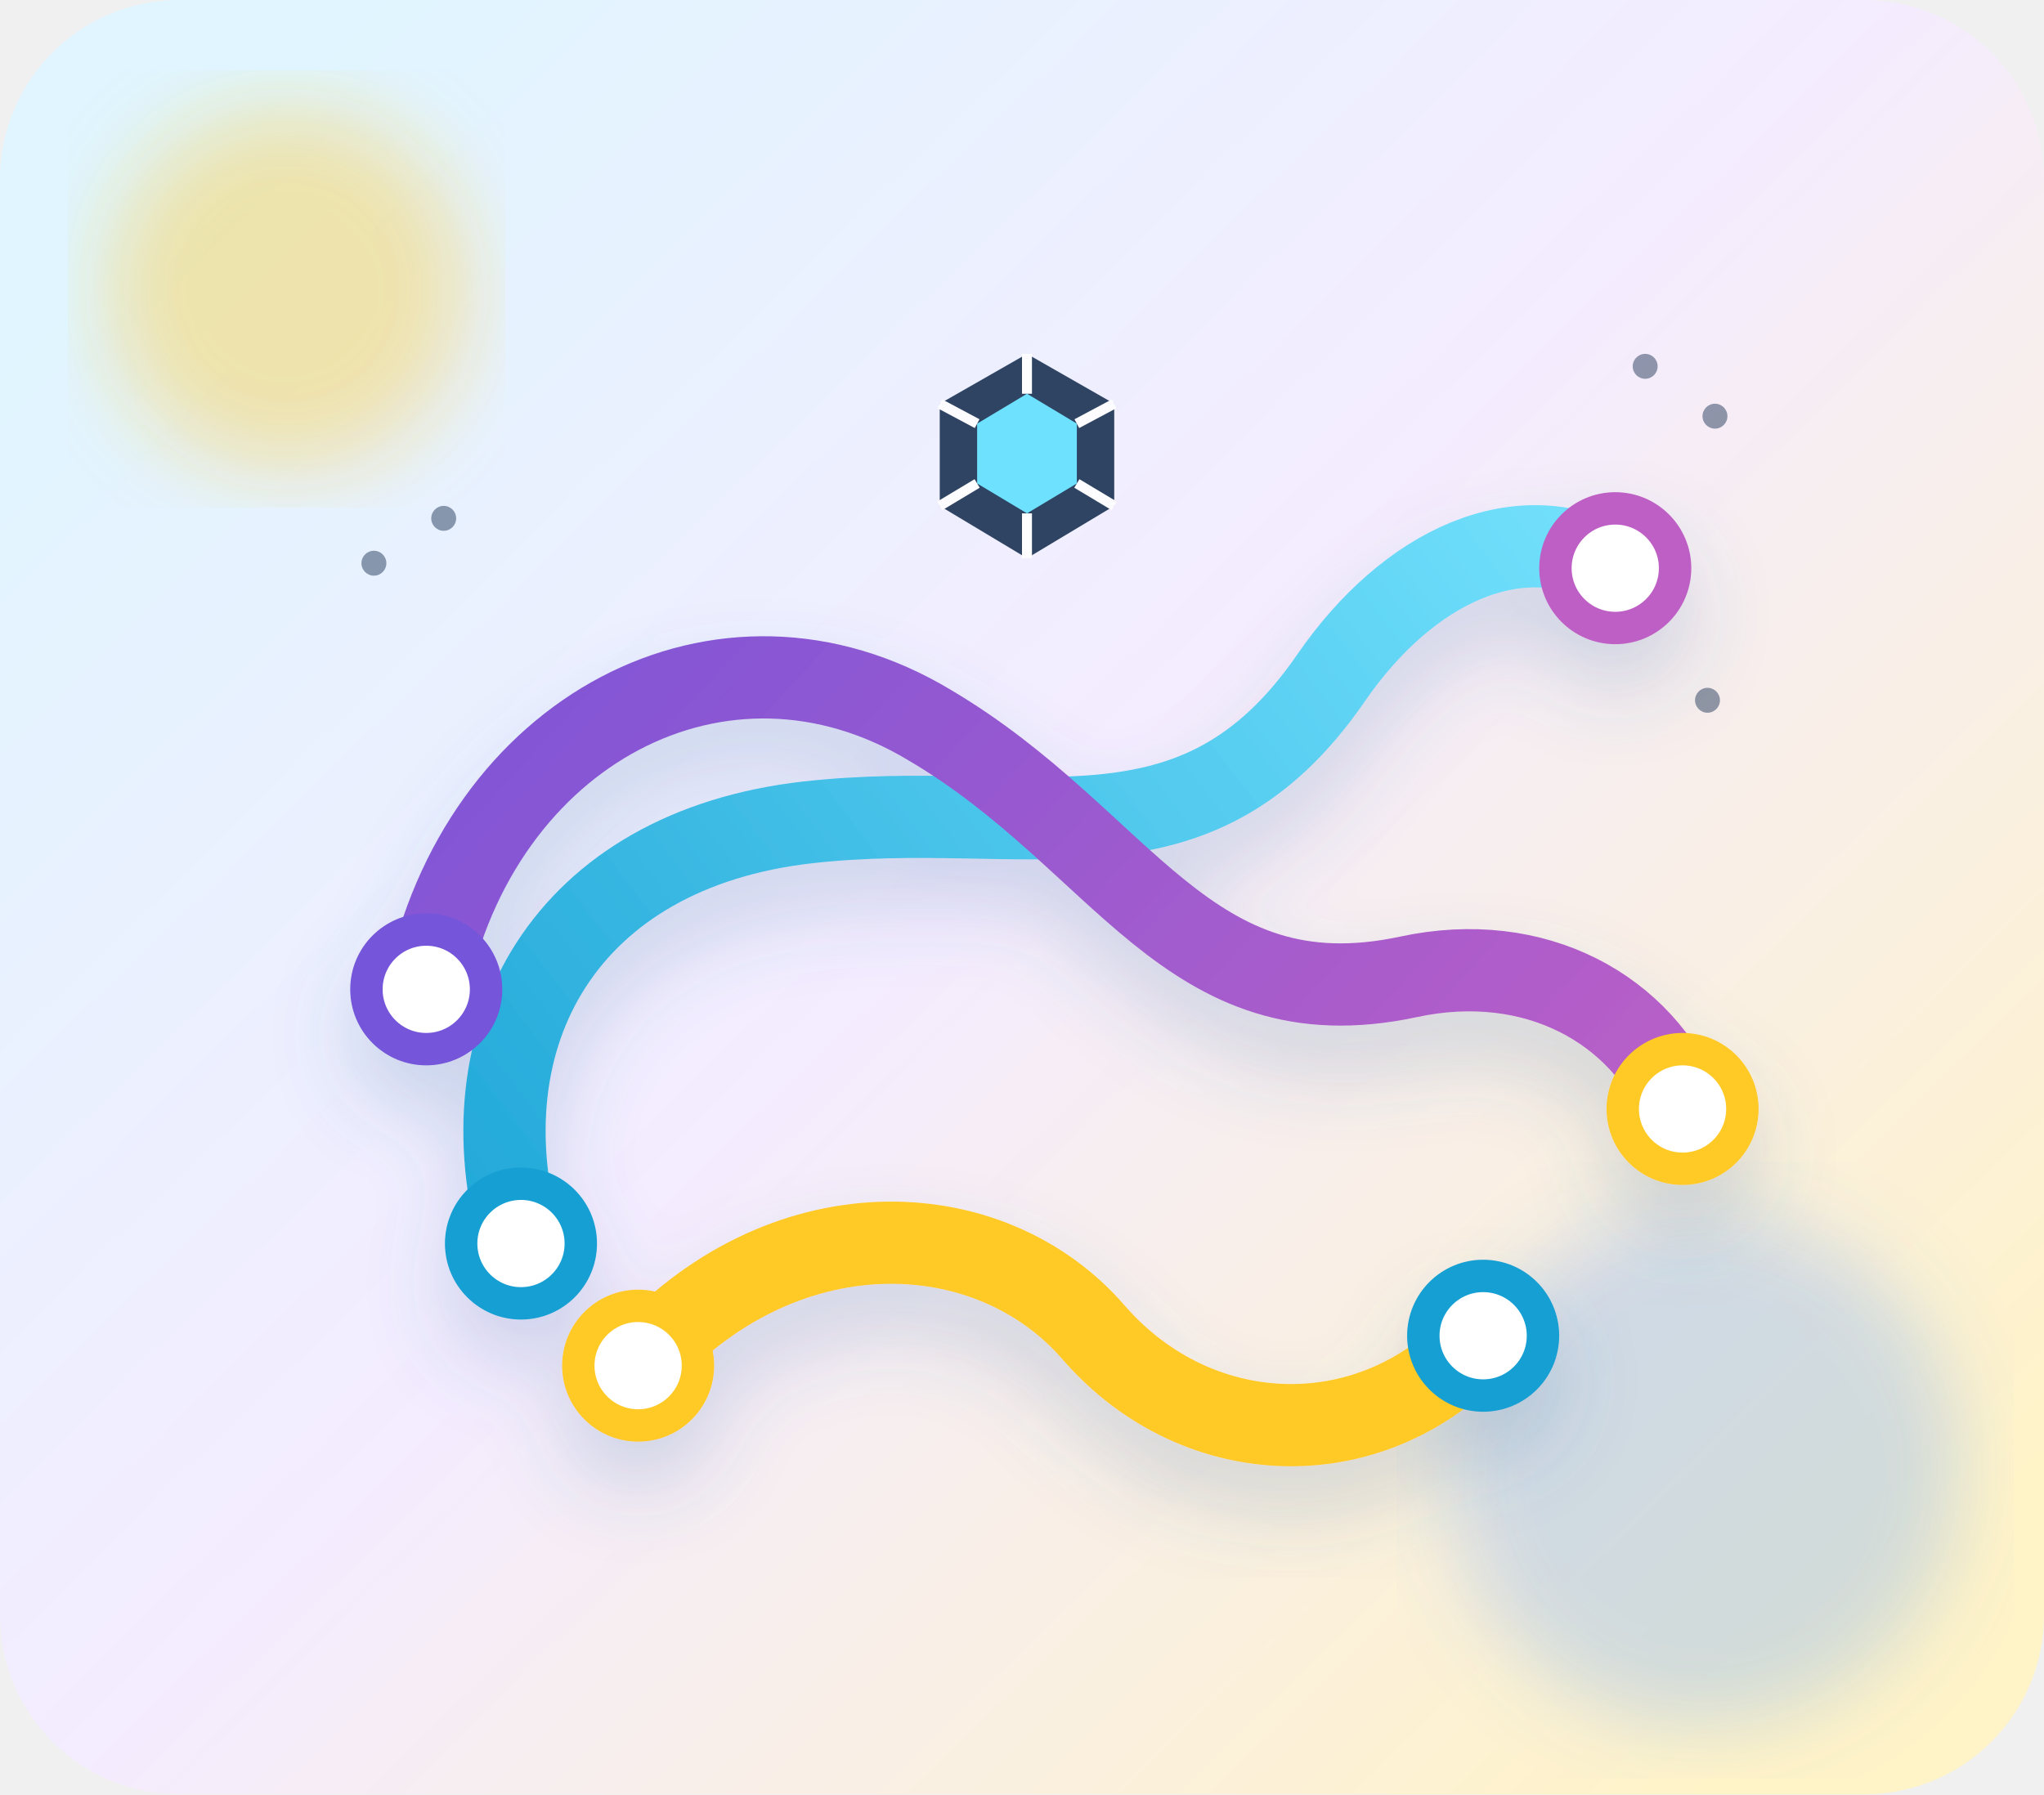
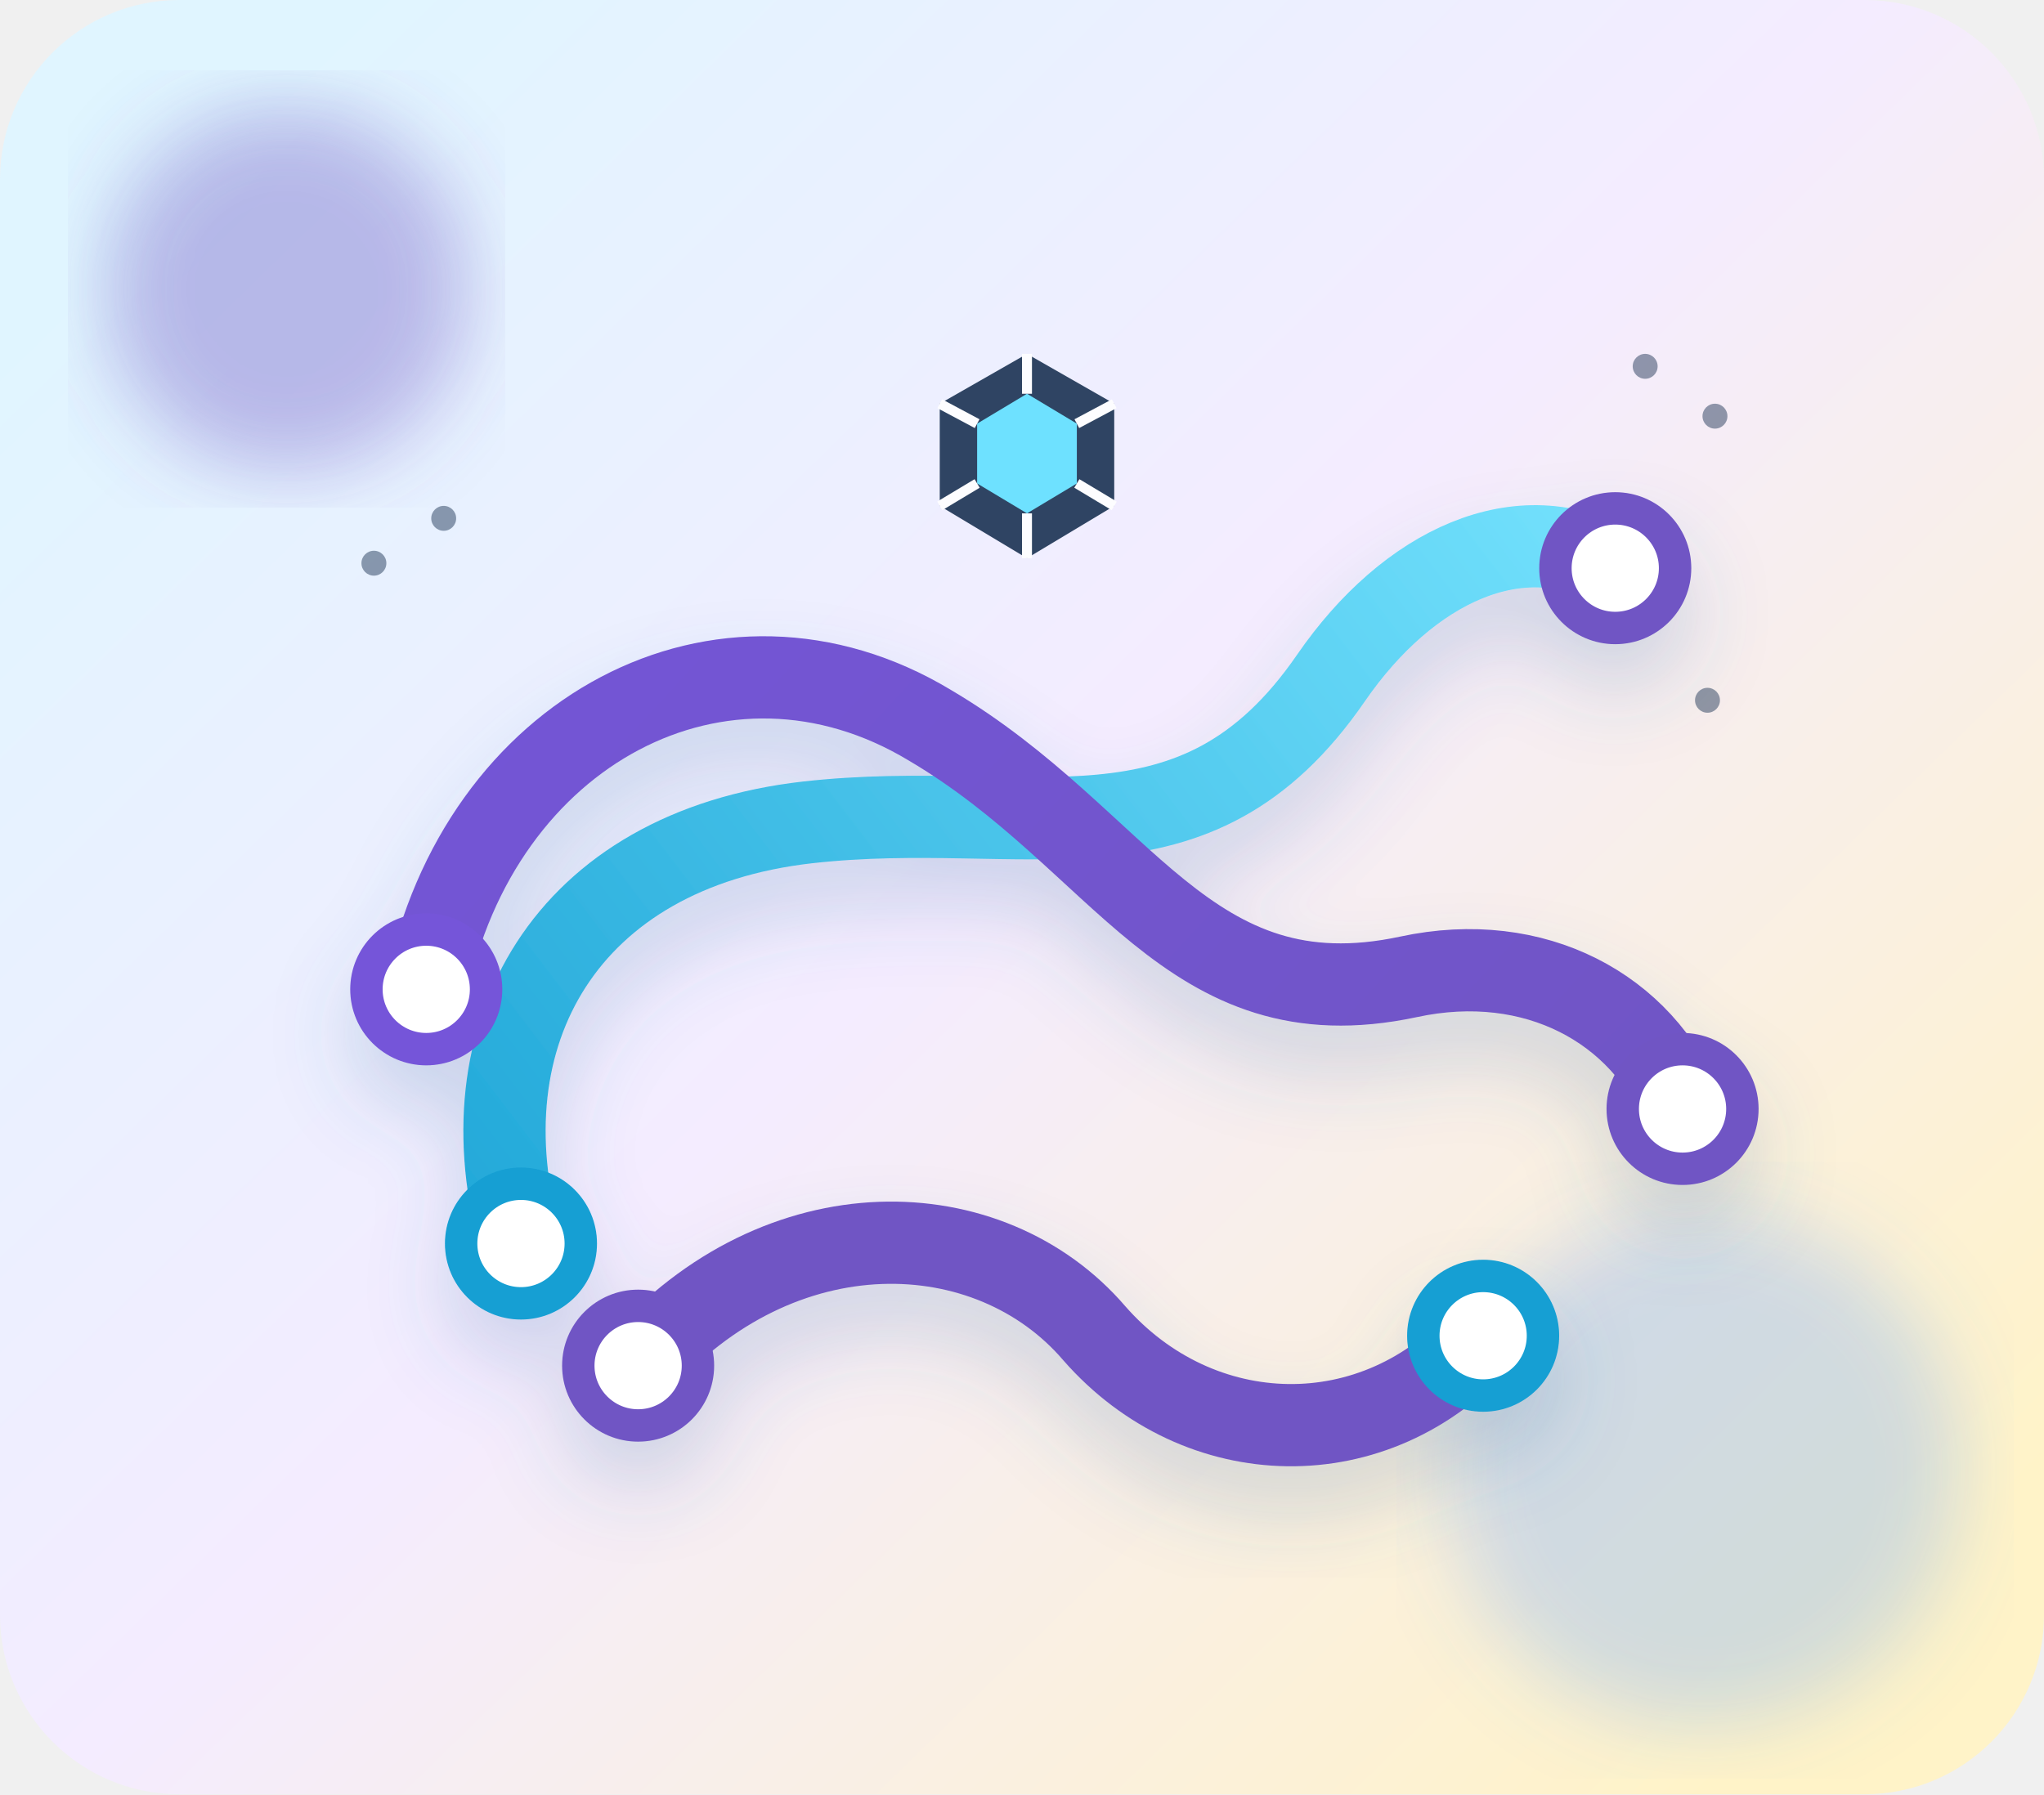
<svg xmlns="http://www.w3.org/2000/svg" width="820" height="720" viewBox="0 0 820 720" fill="none">
  <defs>
    <linearGradient id="bg" x1="90" y1="50" x2="715" y2="690" gradientUnits="userSpaceOnUse">
      <stop stop-color="#E0F5FF" />
      <stop offset=".48" stop-color="#F4ECFF" />
      <stop offset="1" stop-color="#FFF3C8" />
    </linearGradient>
    <linearGradient id="violet" x1="180" y1="140" x2="625" y2="550" gradientUnits="userSpaceOnUse">
      <stop stop-color="#7454D9" />
-       <stop offset="1" stop-color="#BE5FC6" />
+       <stop offset="1" stop-color="#7055C4" />
    </linearGradient>
    <linearGradient id="cyan" x1="120" y1="550" x2="650" y2="145" gradientUnits="userSpaceOnUse">
      <stop stop-color="#159FD3" />
      <stop offset="1" stop-color="#79E5FF" />
    </linearGradient>
    <filter id="blur">
      <feGaussianBlur stdDeviation="16" />
    </filter>
    <filter id="shadow" x="85" y="103" width="670" height="530" filterUnits="userSpaceOnUse">
      <feDropShadow dx="0" dy="18" stdDeviation="16" flood-color="#4776A6" flood-opacity=".22" />
    </filter>
  </defs>
  <rect width="820" height="720" rx="72" fill="url(#bg)" />
-   <circle cx="115" cy="116" r="73" fill="#FFC928" fill-opacity=".38" filter="url(#blur)" />
+   <circle cx="115" cy="116" r="73" fill="#7055C4" fill-opacity=".38" filter="url(#blur)" />
  <circle cx="684" cy="590" r="103" fill="#5D9EFF" fill-opacity=".28" filter="url(#blur)" />
  <g filter="url(#shadow)">
    <path d="M209 499C185 415 227 341 324 330C413 320 479 352 534 272C565 227 610 206 648 228" stroke="url(#cyan)" stroke-width="33" stroke-linecap="round" />
    <path d="M171 397C192 293 290 241 373 291C451 337 476 411 565 392C616 381 659 405 675 445" stroke="url(#violet)" stroke-width="33" stroke-linecap="round" />
-     <path d="M256 548C313 483 397 486 439 535C481 583 552 585 595 536" stroke="#FFC928" stroke-width="33" stroke-linecap="round" />
+     <path d="M256 548C313 483 397 486 439 535C481 583 552 585 595 536" stroke="#7055C4" stroke-width="33" stroke-linecap="round" />
    <circle cx="209" cy="499" r="24" fill="#fff" stroke="#159FD3" stroke-width="13" />
-     <circle cx="648" cy="228" r="24" fill="#fff" stroke="#BE5FC6" stroke-width="13" />
+     <circle cx="648" cy="228" r="24" fill="#fff" stroke="#7055C4" stroke-width="13" />
    <circle cx="171" cy="397" r="24" fill="#fff" stroke="#7454D9" stroke-width="13" />
-     <circle cx="675" cy="445" r="24" fill="#fff" stroke="#FFC928" stroke-width="13" />
-     <circle cx="256" cy="548" r="24" fill="#fff" stroke="#FFC928" stroke-width="13" />
+     <circle cx="675" cy="445" r="24" fill="#fff" stroke="#7055C4" stroke-width="13" />
+     <circle cx="256" cy="548" r="24" fill="#fff" stroke="#7055C4" stroke-width="13" />
    <circle cx="595" cy="536" r="24" fill="#fff" stroke="#159FD3" stroke-width="13" />
  </g>
  <g opacity=".86">
    <path d="M377 162L412 142L447 162V203L412 224L377 203V162Z" fill="#10294A" />
    <path d="M392 170L412 158L432 170V194L412 206L392 194V170Z" fill="#59DFFF" />
    <path d="M412 142V158M447 162L432 170M447 203L432 194M412 224V206M377 203L392 194M377 162L392 170" stroke="#fff" stroke-width="4" />
  </g>
  <g fill="#10294A" opacity=".45">
    <circle cx="150" cy="226" r="5" />
    <circle cx="178" cy="208" r="5" />
    <circle cx="660" cy="147" r="5" />
    <circle cx="688" cy="167" r="5" />
    <circle cx="685" cy="281" r="5" />
  </g>
</svg>
